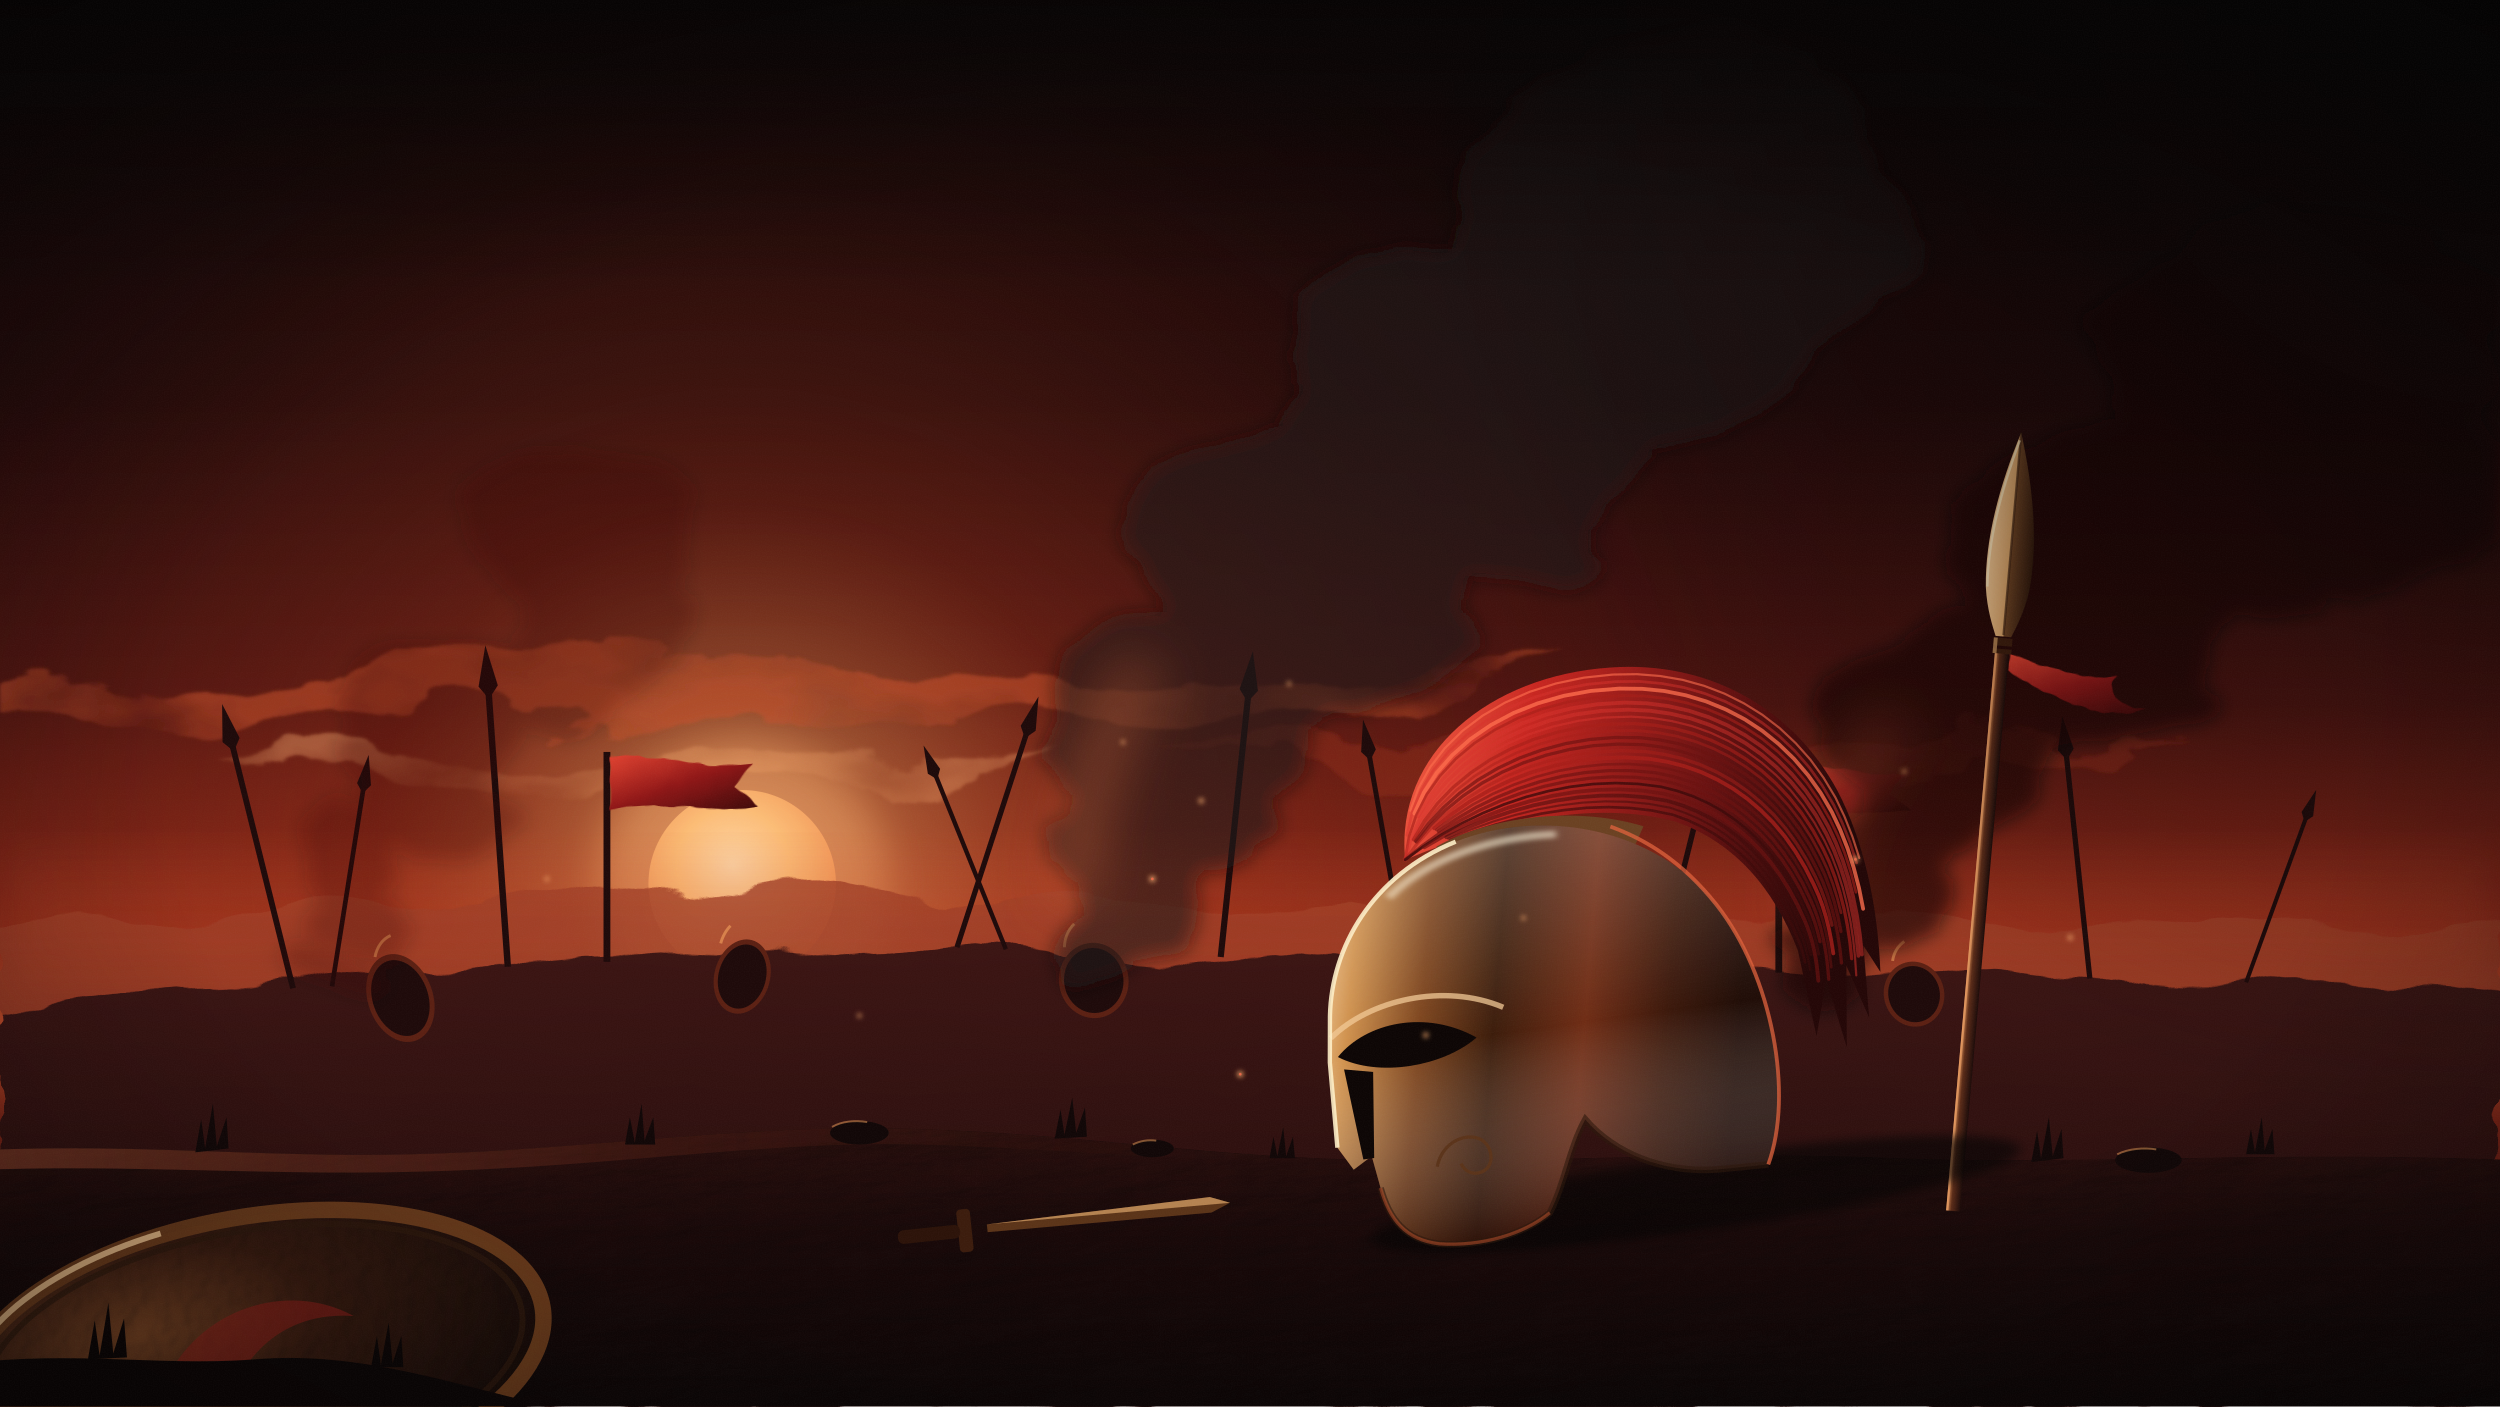
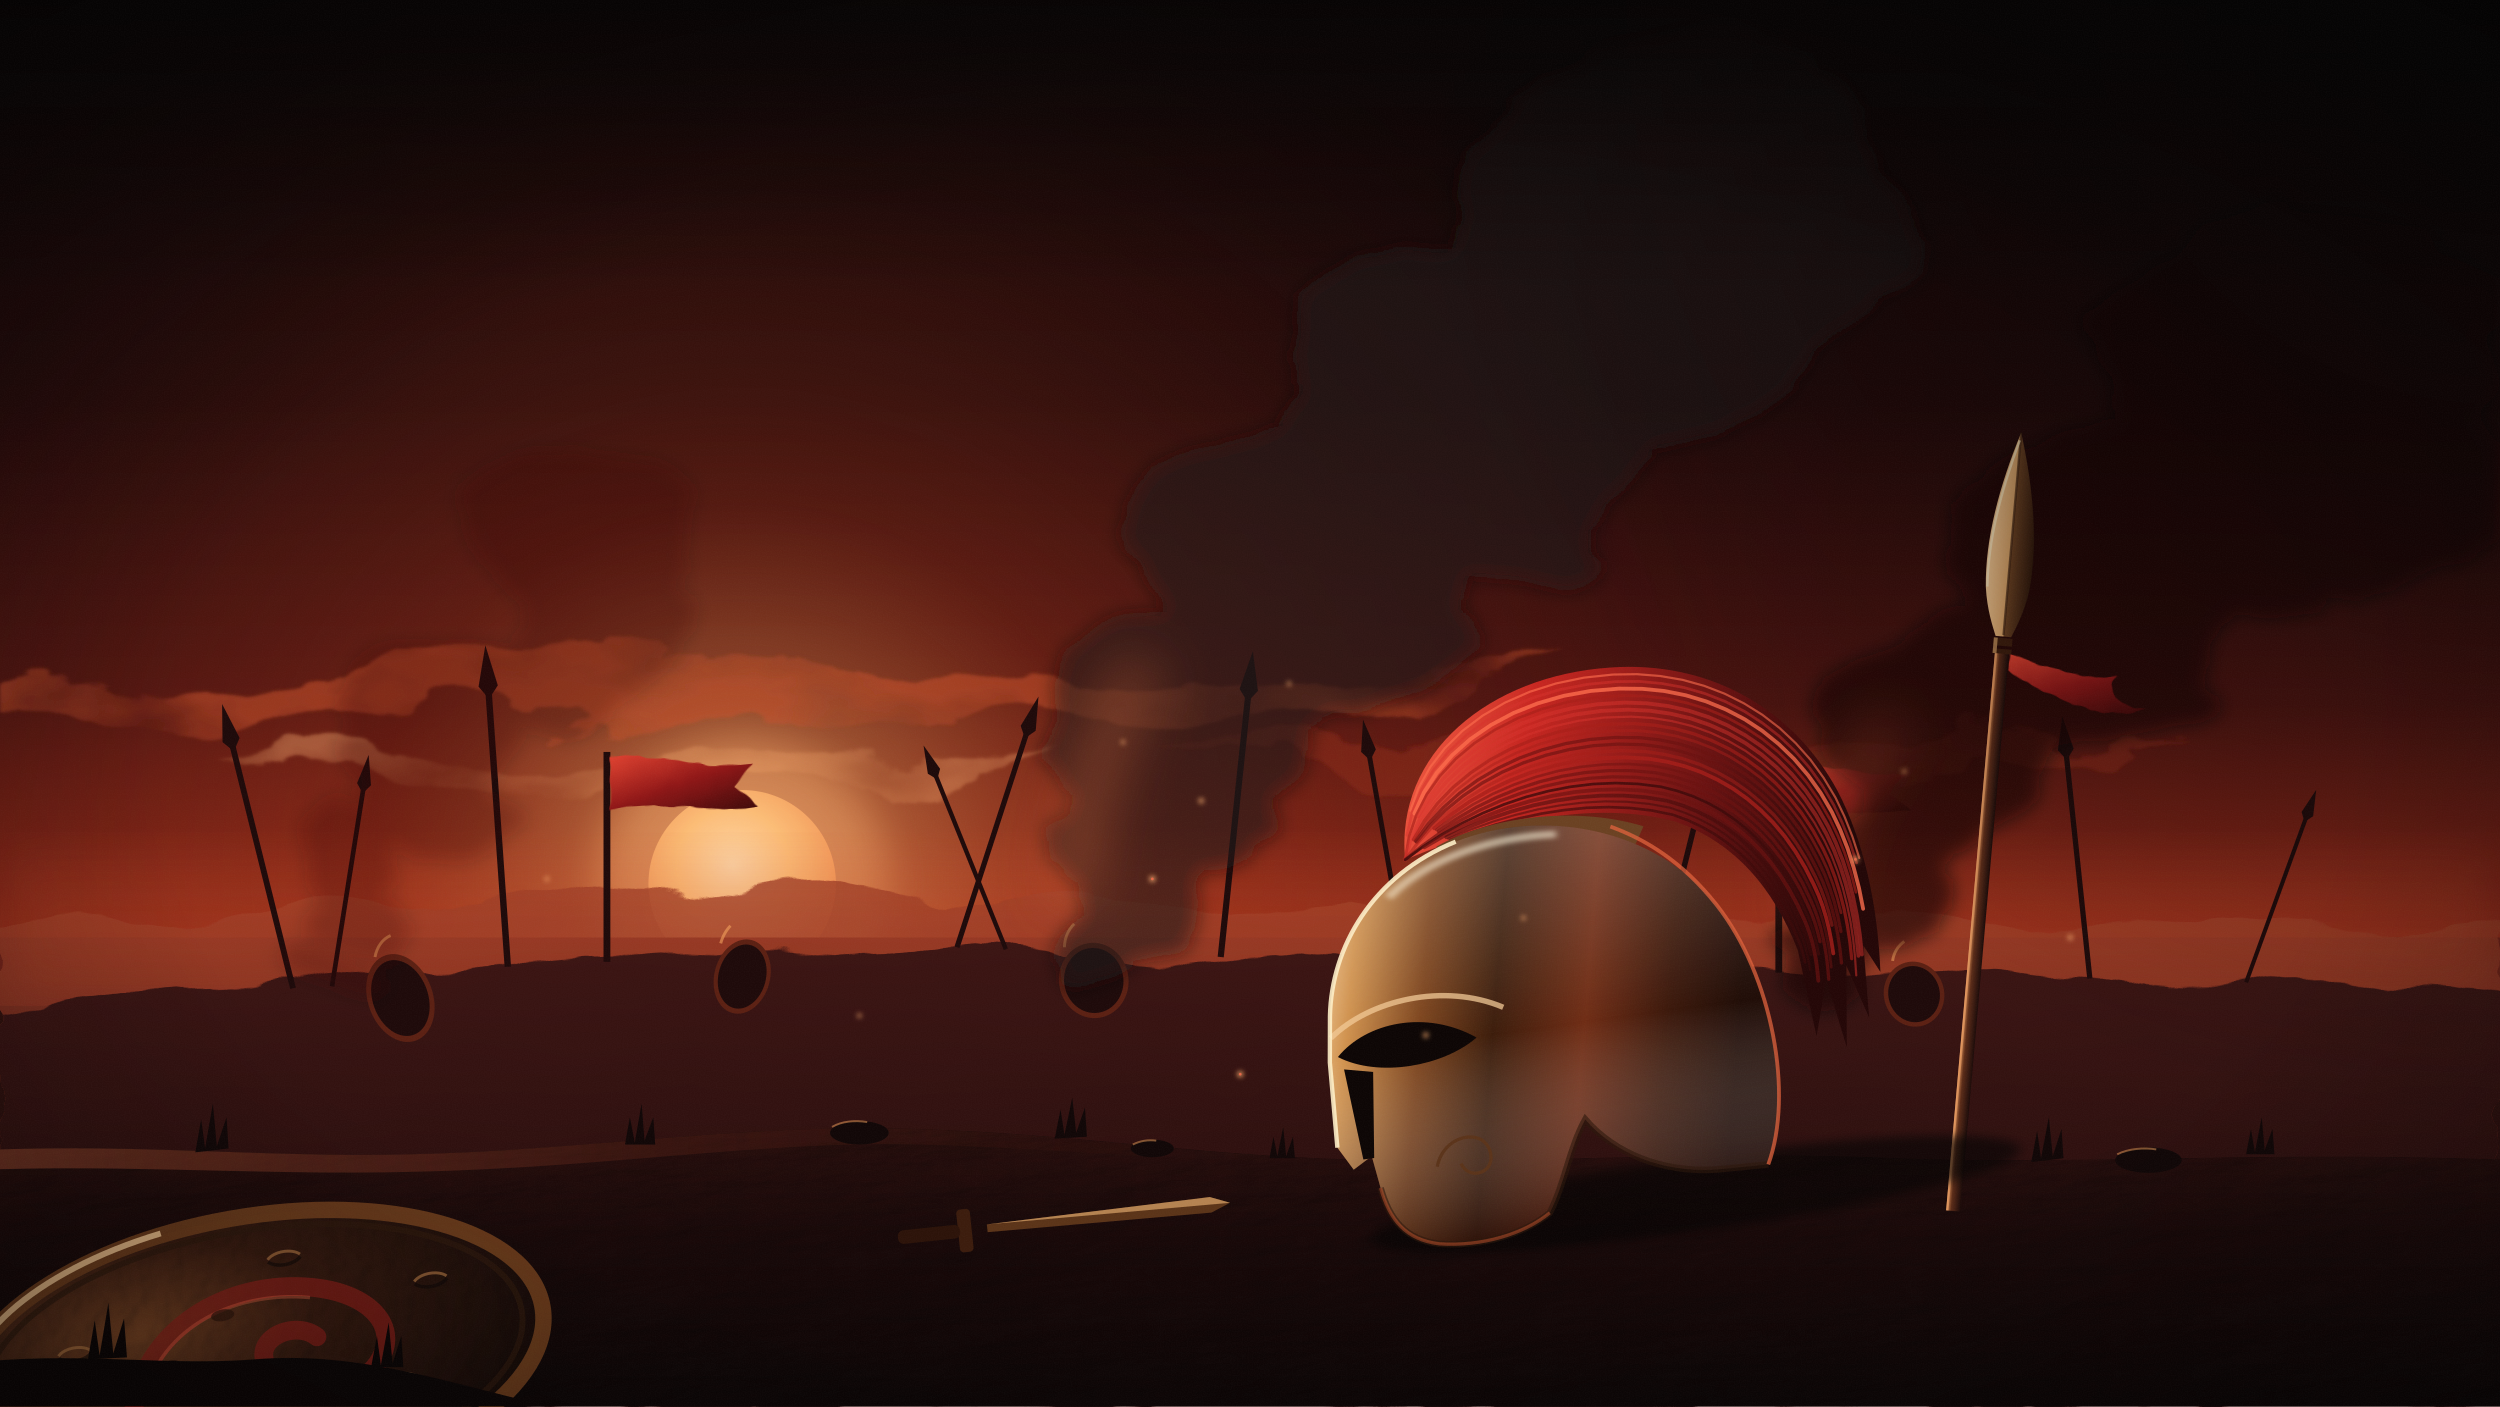
<svg xmlns="http://www.w3.org/2000/svg" xmlns:xlink="http://www.w3.org/1999/xlink" width="2560" height="1440" viewBox="0 0 2560 1440">
  <defs>
    <linearGradient id="sky" x1="0" y1="0" x2="0" y2="1">
      <stop offset="0" stop-color="#0c0303" />
      <stop offset="0.28" stop-color="#1e0606" />
      <stop offset="0.5" stop-color="#4a100c" />
      <stop offset="0.66" stop-color="#8e2614" />
      <stop offset="0.74" stop-color="#c8502a" />
      <stop offset="0.8" stop-color="#7a2012" />
      <stop offset="1" stop-color="#2a0a08" />
    </linearGradient>
    <radialGradient id="sunHalo" cx="760" cy="900" r="1100" gradientUnits="userSpaceOnUse">
      <stop offset="0" stop-color="#ffcf8a" stop-opacity="0.75" />
      <stop offset="0.12" stop-color="#f3a05a" stop-opacity="0.5" />
      <stop offset="0.35" stop-color="#c0401e" stop-opacity="0.25" />
      <stop offset="1" stop-color="#3a0a08" stop-opacity="0" />
    </radialGradient>
    <radialGradient id="sun" cx="0.45" cy="0.4" r="0.6">
      <stop offset="0" stop-color="#fff0c8" />
      <stop offset="0.5" stop-color="#ffc77a" />
      <stop offset="1" stop-color="#f08a48" />
    </radialGradient>
    <linearGradient id="smoke" x1="0" y1="1" x2="0" y2="0">
      <stop offset="0" stop-color="#3a1210" stop-opacity="0.95" />
      <stop offset="0.6" stop-color="#1e0808" stop-opacity="0.85" />
      <stop offset="1" stop-color="#0c0303" stop-opacity="0.6" />
    </linearGradient>
    <linearGradient id="far" x1="0" y1="0" x2="0" y2="1">
      <stop offset="0" stop-color="#9a3a24" />
      <stop offset="1" stop-color="#5a1a12" />
    </linearGradient>
    <linearGradient id="ridge" x1="0" y1="0" x2="0" y2="1">
      <stop offset="0" stop-color="#3a1210" />
      <stop offset="1" stop-color="#1c0707" />
    </linearGradient>
    <linearGradient id="ground" x1="0" y1="0" x2="0" y2="1">
      <stop offset="0" stop-color="#2a0c0a" />
      <stop offset="0.4" stop-color="#180606" />
      <stop offset="1" stop-color="#0a0303" />
    </linearGradient>
    <linearGradient id="groundLit" x1="0" y1="0" x2="1" y2="0">
      <stop offset="0" stop-color="#c8603a" stop-opacity="0.45" />
      <stop offset="0.6" stop-color="#7a2a18" stop-opacity="0.15" />
      <stop offset="1" stop-color="#2a0a08" stop-opacity="0" />
    </linearGradient>
    <linearGradient id="bronze" x1="0" y1="0" x2="1" y2="0.2">
      <stop offset="0" stop-color="#fff0c8" />
      <stop offset="0.05" stop-color="#f3c995" />
      <stop offset="0.14" stop-color="#d0904a" />
      <stop offset="0.3" stop-color="#7a4018" />
      <stop offset="0.46" stop-color="#3a1a08" />
      <stop offset="0.66" stop-color="#6e2a12" />
      <stop offset="0.84" stop-color="#3a1608" />
      <stop offset="1" stop-color="#1e0a04" />
    </linearGradient>
    <linearGradient id="bronzeV" x1="0" y1="0" x2="0" y2="1">
      <stop offset="0" stop-color="#fff" stop-opacity="0.18" />
      <stop offset="0.5" stop-color="#fff" stop-opacity="0" />
      <stop offset="1" stop-color="#1a0402" stop-opacity="0.5" />
    </linearGradient>
    <linearGradient id="crest" x1="0" y1="0" x2="1" y2="0.4">
      <stop offset="0" stop-color="#ff6a4a" />
      <stop offset="0.3" stop-color="#c8241e" />
      <stop offset="0.75" stop-color="#5a0c0c" />
      <stop offset="1" stop-color="#220404" />
    </linearGradient>
    <linearGradient id="shaft" x1="0" y1="0" x2="1" y2="0">
      <stop offset="0" stop-color="#d88a52" />
      <stop offset="0.35" stop-color="#5a2a16" />
      <stop offset="1" stop-color="#1a0806" />
    </linearGradient>
    <linearGradient id="blade" x1="0" y1="0" x2="1" y2="0">
      <stop offset="0" stop-color="#f3c995" />
      <stop offset="0.48" stop-color="#dba467" />
      <stop offset="0.52" stop-color="#6a4020" />
      <stop offset="1" stop-color="#2e1608" />
    </linearGradient>
    <linearGradient id="banner" x1="0" y1="0" x2="1" y2="1">
      <stop offset="0" stop-color="#e0402e" />
      <stop offset="0.5" stop-color="#8e1414" />
      <stop offset="1" stop-color="#3a0606" />
    </linearGradient>
    <radialGradient id="shieldFace" cx="0.3" cy="0.35" r="0.8">
      <stop offset="0" stop-color="#6a3a1c" />
      <stop offset="0.4" stop-color="#2e140a" />
      <stop offset="1" stop-color="#0c0403" />
    </radialGradient>
    <linearGradient id="topShade" x1="0" y1="0" x2="0" y2="1">
      <stop offset="0" stop-color="#050101" stop-opacity="0.9" />
      <stop offset="0.5" stop-color="#050101" stop-opacity="0.35" />
      <stop offset="1" stop-color="#050101" stop-opacity="0" />
    </linearGradient>
    <radialGradient id="cornerShade" cx="2560" cy="0" r="1150" gradientUnits="userSpaceOnUse">
      <stop offset="0" stop-color="#030101" stop-opacity="0.8" />
      <stop offset="0.6" stop-color="#030101" stop-opacity="0.3" />
      <stop offset="1" stop-color="#030101" stop-opacity="0" />
    </radialGradient>
    <radialGradient id="vignette" cx="0.5" cy="0.55" r="0.78">
      <stop offset="0.55" stop-color="#000" stop-opacity="0" />
      <stop offset="1" stop-color="#000" stop-opacity="0.6" />
    </radialGradient>
    <filter id="cloud" x="-15%" y="-30%" width="130%" height="160%">
      <feTurbulence type="fractalNoise" baseFrequency="0.004 0.008" numOctaves="5" seed="4" result="n" />
      <feDisplacementMap in="SourceGraphic" in2="n" scale="120" xChannelSelector="R" yChannelSelector="G" result="d" />
      <feColorMatrix in="n" type="matrix" values="0 0 0 0 0  0 0 0 0 0  0 0 0 0 0  2.6 0 0 0 -0.55" result="m" />
      <feComposite in="d" in2="m" operator="in" result="c" />
      <feGaussianBlur in="c" stdDeviation="2" />
    </filter>
    <filter id="cloudSoft" x="-15%" y="-40%" width="130%" height="180%">
      <feTurbulence type="fractalNoise" baseFrequency="0.003 0.007" numOctaves="4" seed="9" result="n" />
      <feDisplacementMap in="SourceGraphic" in2="n" scale="140" xChannelSelector="R" yChannelSelector="G" />
      <feGaussianBlur stdDeviation="9" />
    </filter>
    <filter id="smokeF" x="-30%" y="-20%" width="160%" height="140%">
      <feTurbulence type="fractalNoise" baseFrequency="0.008 0.004" numOctaves="4" seed="12" result="n" />
      <feDisplacementMap in="SourceGraphic" in2="n" scale="160" xChannelSelector="R" yChannelSelector="G" />
      <feGaussianBlur stdDeviation="10" />
    </filter>
    <filter id="rock" x="-5%" y="-8%" width="110%" height="116%">
      <feTurbulence type="fractalNoise" baseFrequency="0.008 0.02" numOctaves="4" seed="21" result="n" />
      <feDisplacementMap in="SourceGraphic" in2="n" scale="30" xChannelSelector="R" yChannelSelector="G" />
    </filter>
    <filter id="rough" x="-5%" y="-5%" width="110%" height="110%">
      <feTurbulence type="fractalNoise" baseFrequency="0.05" numOctaves="2" seed="8" result="n" />
      <feDisplacementMap in="SourceGraphic" in2="n" scale="6" xChannelSelector="R" yChannelSelector="G" />
    </filter>
    <filter id="reliefGround" x="-5%" y="-10%" width="110%" height="120%" color-interpolation-filters="sRGB">
      <feTurbulence type="fractalNoise" baseFrequency="0.006 0.03" numOctaves="5" seed="31" result="h" />
      <feDiffuseLighting in="h" surfaceScale="5" diffuseConstant="1" lighting-color="#fff" result="l">
        <feDistantLight azimuth="190" elevation="30" />
      </feDiffuseLighting>
      <feComponentTransfer in="l" result="lt">
        <feFuncR type="linear" slope="0.8" intercept="0.35" />
        <feFuncG type="linear" slope="0.8" intercept="0.35" />
        <feFuncB type="linear" slope="0.8" intercept="0.35" />
      </feComponentTransfer>
      <feComposite in="lt" in2="SourceGraphic" operator="arithmetic" k1="1.15" k2="0" k3="0" k4="0" />
    </filter>
    <filter id="hammered" x="0" y="0" width="100%" height="100%" color-interpolation-filters="sRGB">
      <feTurbulence type="fractalNoise" baseFrequency="0.06" numOctaves="2" seed="40" result="h" />
      <feDiffuseLighting in="h" surfaceScale="2.2" diffuseConstant="1" lighting-color="#fff" result="l">
        <feDistantLight azimuth="200" elevation="45" />
      </feDiffuseLighting>
      <feComponentTransfer in="l" result="lt">
        <feFuncR type="linear" slope="0.5" intercept="0.62" />
        <feFuncG type="linear" slope="0.5" intercept="0.62" />
        <feFuncB type="linear" slope="0.5" intercept="0.62" />
      </feComponentTransfer>
      <feComposite in="lt" in2="SourceGraphic" operator="arithmetic" k1="1.1" k2="0" k3="0" k4="0" />
    </filter>
    <filter id="glow" x="-50%" y="-50%" width="200%" height="200%">
      <feGaussianBlur stdDeviation="18" />
    </filter>
    <filter id="glowS" x="-50%" y="-50%" width="200%" height="200%">
      <feGaussianBlur stdDeviation="5" />
    </filter>
    <filter id="glowXS" x="-100%" y="-100%" width="300%" height="300%">
      <feGaussianBlur stdDeviation="2.5" />
    </filter>
    <filter id="haze" x="-20%" y="-20%" width="140%" height="140%">
      <feGaussianBlur stdDeviation="28" />
    </filter>
    <filter id="grain" x="0" y="0" width="100%" height="100%">
      <feTurbulence type="fractalNoise" baseFrequency="0.8" numOctaves="1" seed="2" />
      <feColorMatrix type="matrix" values="0 0 0 0 0.5  0 0 0 0 0.5  0 0 0 0 0.5  0 0 0 0.05 0" />
    </filter>
    <path id="helm" d="M190 0 C222 -60 218 -170 176 -242 C130 -320 30 -352 -52 -332 C-132 -312 -178 -252 -188 -190       L-194 -148 L-198 -70 L-186 -48 L-168 -58 L-164 -28 C-160 2 -148 22 -118 30 C-80 38 -40 32 -14 16 C4 -10 12 -40 30 -64       C52 -30 92 -6 142 -2 Z" />
    <path id="crestShape" d="M-100 -322 C-96 -420 0 -478 110 -470 C200 -464 270 -410 300 -330 C318 -280 322 -220 316 -160       L304 -186 L300 -120 L286 -170 L276 -96 L266 -160 L250 -110 L244 -190 C230 -250 200 -296 150 -322 C80 -352 -10 -346 -100 -322 Z" />
    <g id="spearR">
      <rect x="-3" y="-260" width="6" height="260" />
      <path d="M0 -300 L9 -262 L0 -250 L-9 -262 Z" />
    </g>
    <g id="shieldR">
      <ellipse cx="0" cy="0" rx="44" ry="48" />
    </g>
  </defs>
  <rect width="2560" height="1440" fill="url(#sky)" />
  <rect width="2560" height="1440" fill="url(#sunHalo)" />
  <circle cx="760" cy="905" r="96" fill="url(#sun)" opacity="0.95" />
  <circle cx="760" cy="905" r="150" fill="#ffb070" opacity="0.35" filter="url(#glow)" />
  <g filter="url(#cloud)">
    <path d="M-100 700 C200 680 420 690 640 676 C820 666 980 690 1180 684 C1340 680 1460 700 1600 694 C1500 724 1300 726 1100 730       C860 736 600 728 380 740 C200 748 40 736 -100 740 Z" fill="#c8502a" opacity="0.55" />
    <path d="M200 790 C380 770 560 780 720 772 C860 765 960 786 1080 782 C980 806 820 808 660 812 C500 816 340 812 200 790 Z" fill="#ffb070" opacity="0.4" />
    <path d="M1200 760 C1400 744 1600 756 1800 748 C1960 742 2100 760 2260 756 C2100 784 1900 786 1700 790 C1500 794 1340 786       1200 760 Z" fill="#8e2614" opacity="0.5" />
  </g>
+   <rect y="960" width="2560" height="480" fill="#6a1e14" />
+   <rect y="1030" width="2560" height="410" fill="#2a0c0a" />
  <g filter="url(#rock)">
    <path d="M-60 960 L80 935 L200 948 L320 915 L460 930 L600 905 L700 918 L840 900 L960 926 L1100 912 L1240 935 L1380 920       L1520 942 L1660 925 L1800 946 L1960 930 L2120 952 L2280 936 L2440 955 L2620 945 L2620 1440 L-60 1440 Z" fill="url(#far)" opacity="0.8" />
  </g>
  <rect x="0" y="880" width="2560" height="140" fill="#c8502a" opacity="0.18" filter="url(#haze)" />
  <g filter="url(#rock)">
    <path d="M-60 1050 L120 1020 L260 1010 L420 990 L560 985 L700 972 L860 980 L1000 968 L1180 985 L1340 975 L1500 992       L1680 984 L1860 1000 L2040 992 L2220 1010 L2400 1004 L2620 1020 L2620 1440 L-60 1440 Z" fill="url(#ridge)" />
  </g>
  <g fill="#1c0707">
    <use xlink:href="#spearR" transform="translate(300 1012) rotate(-14)" />
    <use xlink:href="#spearR" transform="translate(340 1010) rotate(9) scale(0.8)" />
    <use xlink:href="#spearR" transform="translate(520 990) rotate(-4) scale(1.1)" />
    <use xlink:href="#spearR" transform="translate(980 970) rotate(18) scale(0.9)" />
    <use xlink:href="#spearR" transform="translate(1030 972) rotate(-22) scale(0.75)" />
    <use xlink:href="#spearR" transform="translate(1250 980) rotate(6) scale(1.05)" />
    <use xlink:href="#spearR" transform="translate(1440 988) rotate(-10) scale(0.85)" />
    <use xlink:href="#spearR" transform="translate(1700 986) rotate(14) scale(0.95)" />
    <use xlink:href="#spearR" transform="translate(2140 1002) rotate(-6) scale(0.9)" />
    <use xlink:href="#spearR" transform="translate(2300 1006) rotate(20) scale(0.7)" />
    <g stroke="#5a1e10" stroke-width="7">
      <use xlink:href="#shieldR" transform="translate(410 1022) rotate(-20) scale(0.7 0.9)" />
      <use xlink:href="#shieldR" transform="translate(760 1000) rotate(15) scale(0.6 0.75)" />
      <use xlink:href="#shieldR" transform="translate(1120 1004) rotate(-8) scale(0.75)" />
      <use xlink:href="#shieldR" transform="translate(1580 1010) rotate(25) scale(0.55 0.7)" />
      <use xlink:href="#shieldR" transform="translate(1960 1018) rotate(-15) scale(0.65)" />
    </g>
  </g>
  <g fill="none" stroke="#f3a05a" stroke-width="3" opacity="0.6">
    <path d="M384 980 A30 40 -20 0 1 400 958" />
    <path d="M738 966 A26 34 15 0 1 748 948" />
    <path d="M1090 970 A32 34 -8 0 1 1100 946" />
    <path d="M1938 984 A28 30 -15 0 1 1950 964" />
  </g>
  <g>
    <rect x="618" y="770" width="7" height="215" fill="#1c0707" />
    <path d="M625 776 C680 770 720 790 770 782 L752 806 L776 826 C730 834 690 818 625 830 Z" fill="url(#banner)" filter="url(#rough)" />
    <rect x="1818" y="780" width="7" height="216" fill="#1c0707" />
    <path d="M1825 786 C1870 780 1910 798 1950 792 L1934 812 L1956 830 C1916 838 1880 824 1825 834 Z" fill="url(#banner)" opacity="0.85" filter="url(#rough)" />
  </g>
  <g filter="url(#cloudSoft)">
    <g fill="#1c0706" opacity="0.6">
      <ellipse cx="1136" cy="960" rx="50" ry="40" />
      <ellipse cx="1178" cy="903" rx="69" ry="55" />
      <ellipse cx="1155" cy="842" rx="88" ry="70" />
      <ellipse cx="1235" cy="777" rx="106" ry="85" />
      <ellipse cx="1224" cy="708" rx="125" ry="100" />
      <ellipse cx="1341" cy="635" rx="144" ry="115" />
      <ellipse cx="1342" cy="558" rx="162" ry="130" />
      <ellipse cx="1497" cy="477" rx="181" ry="145" />
      <ellipse cx="1510" cy="392" rx="200" ry="160" />
      <ellipse cx="1703" cy="303" rx="219" ry="175" />
      <ellipse cx="1728" cy="210" rx="238" ry="190" />
    </g>
    <g fill="#160505" opacity="0.65">
      <ellipse cx="1886" cy="980" rx="45" ry="36" />
      <ellipse cx="1931" cy="922" rx="65" ry="52" />
      <ellipse cx="1912" cy="860" rx="86" ry="68" />
      <ellipse cx="2005" cy="792" rx="106" ry="85" />
      <ellipse cx="2002" cy="720" rx="126" ry="101" />
      <ellipse cx="2144" cy="642" rx="147" ry="117" />
      <ellipse cx="2158" cy="560" rx="167" ry="134" />
      <ellipse cx="2348" cy="472" rx="187" ry="150" />
      <ellipse cx="2378" cy="380" rx="208" ry="166" />
    </g>
    <g fill="#2e0e0a" opacity="0.25">
      <ellipse cx="346" cy="990" rx="32" ry="26" />
      <ellipse cx="391" cy="932" rx="47" ry="38" />
      <ellipse cx="366" cy="867" rx="62" ry="49" />
      <ellipse cx="461" cy="795" rx="76" ry="61" />
      <ellipse cx="443" cy="717" rx="91" ry="73" />
      <ellipse cx="589" cy="632" rx="105" ry="84" />
      <ellipse cx="578" cy="540" rx="120" ry="96" />
    </g>
  </g>
  <g filter="url(#haze)" opacity="0.4">
    <path d="M1100 920 C1100 840 1130 760 1170 680" stroke="#e07040" stroke-width="40" fill="none" />
    <path d="M1860 940 C1860 860 1890 800 1940 740" stroke="#c0502a" stroke-width="34" fill="none" />
  </g>
  <g filter="url(#reliefGround)">
    <path d="M-60 1440 L-60 1180 C120 1168 260 1186 420 1182 C600 1178 760 1150 940 1156 C1120 1162 1240 1186 1420 1188       C1600 1190 1760 1178 1940 1186 C2140 1194 2340 1176 2620 1190 L2620 1440 Z" fill="url(#ground)" />
  </g>
  <path d="M-60 1180 C120 1168 260 1186 420 1182 C600 1178 760 1150 940 1156 C1120 1162 1240 1186 1420 1188 C1240 1194 1100 1176     940 1172 C780 1168 620 1196 420 1200 C260 1204 100 1190 -60 1200 Z" fill="url(#groundLit)" />
  <g fill="#0e0404">
    <path d="M200 1180 l6 -34 l4 30 l8 -46 l4 44 l10 -30 l2 32 Z" />
    <path d="M640 1172 l5 -28 l5 26 l7 -40 l3 38 l9 -24 l2 28 Z" />
    <path d="M1080 1166 l6 -30 l4 26 l8 -38 l4 36 l9 -26 l2 30 Z" />
    <path d="M1300 1186 l4 -22 l4 20 l6 -30 l3 30 l7 -20 l2 22 Z" />
    <path d="M2080 1190 l6 -32 l4 28 l8 -42 l4 40 l9 -28 l2 30 Z" />
    <path d="M2300 1182 l5 -26 l4 24 l7 -36 l3 34 l8 -22 l2 26 Z" />
    <ellipse cx="880" cy="1160" rx="30" ry="12" />
    <ellipse cx="1180" cy="1176" rx="22" ry="9" />
    <ellipse cx="2200" cy="1188" rx="34" ry="13" />
  </g>
  <g fill="none" stroke="#f3a05a" stroke-width="2" opacity="0.5">
    <path d="M852 1154 C862 1148 876 1147 888 1149" />
    <path d="M1160 1172 C1168 1168 1176 1167 1184 1168" />
    <path d="M2168 1182 C2180 1176 2196 1175 2208 1177" />
  </g>
  <g transform="translate(1180 1240) rotate(-6)">
    <path d="M-170 -4 L60 -8 L80 0 L60 8 L-170 4 Z" fill="#5a3216" />
    <path d="M-170 -4 L60 -8 L80 0 Z" fill="#dba467" opacity="0.7" />
    <rect x="-200" y="-22" width="14" height="44" rx="4" fill="#3a1a0a" />
    <rect x="-262" y="-7" width="64" height="14" rx="6" fill="#2a1006" />
  </g>
  <g transform="translate(260 1390) rotate(-10) scale(1.2)">
    <ellipse cx="0" cy="0" rx="250" ry="120" fill="url(#shieldFace)" filter="url(#hammered)" />
    <ellipse cx="0" cy="0" rx="250" ry="120" fill="none" stroke="#6a3a18" stroke-width="14" opacity="0.9" />
    <ellipse cx="0" cy="0" rx="232" ry="108" fill="none" stroke="#2a1408" stroke-width="5" opacity="0.7" />
    <path d="M-250 0 A250 120 0 0 1 -60 -118" fill="none" stroke="#f3c995" stroke-width="5" opacity="0.8" />
-     <path d="M-80 10 C-40 -50 40 -60 90 -20 C50 -30 10 -20 -20 20 Z" fill="#8e1a14" opacity="0.55" />
+     <path d="M-110 30 C-90 -40 -10 -70 60 -50 C110 -36 130 0 100 26 C70 50 20 40 10 10 C0 -16 40 -26 56 -8" fill="none" stroke="#8e1a14" stroke-width="16" stroke-linecap="round" opacity="0.65" />
+     <path d="M-110 30 L-140 50 L-118 56 Z" fill="#8e1a14" opacity="0.65" />
+     <path d="M-100 24 C-80 -36 -10 -60 56 -42" fill="none" stroke="#ff6a4a" stroke-width="3" opacity="0.35" />
+     <g fill="#2a1006" opacity="0.7">
+       <ellipse cx="-20" cy="-40" rx="10" ry="5" />
+       <ellipse cx="80" cy="10" rx="8" ry="4" />
+       <ellipse cx="-70" cy="-6" rx="7" ry="4" />
+     </g>
+     <path d="M-164 -30 A16 9 0 0 1 -136 -30" fill="none" stroke="#c8864a" stroke-width="2.5" opacity="0.55" />
+     <path d="M-164 -28 A16 9 0 0 0 -136 -28" fill="none" stroke="#0a0302" stroke-width="3" opacity="0.6" />
+     <path d="M106 40 A16 9 0 0 1 134 40" fill="none" stroke="#c8864a" stroke-width="2.5" opacity="0.55" />
+     <path d="M106 42 A16 9 0 0 0 134 42" fill="none" stroke="#0a0302" stroke-width="3" opacity="0.6" />
+     <path d="M146 -40 A16 9 0 0 1 174 -40" fill="none" stroke="#c8864a" stroke-width="2.5" opacity="0.55" />
+     <path d="M146 -38 A16 9 0 0 0 174 -38" fill="none" stroke="#0a0302" stroke-width="3" opacity="0.6" />
+     <path d="M-74 60 A16 9 0 0 1 -46 60" fill="none" stroke="#c8864a" stroke-width="2.5" opacity="0.55" />
+     <path d="M-74 62 A16 9 0 0 0 -46 62" fill="none" stroke="#0a0302" stroke-width="3" opacity="0.6" />
+     <path d="M26 -80 A16 9 0 0 1 54 -80" fill="none" stroke="#c8864a" stroke-width="2.5" opacity="0.55" />
+     <path d="M26 -78 A16 9 0 0 0 54 -78" fill="none" stroke="#0a0302" stroke-width="3" opacity="0.6" />
  </g>
  <g fill="#080202">
    <path d="M-60 1440 L-60 1400 C60 1380 160 1400 260 1392 C360 1384 440 1410 560 1440 Z" />
    <path d="M90 1392 l7 -40 l5 36 l9 -54 l5 52 l11 -36 l3 40 Z" />
    <path d="M380 1400 l6 -32 l4 30 l8 -44 l4 42 l9 -28 l2 32 Z" />
  </g>
  <g transform="translate(2000 1240) rotate(5) scale(0.8)">
    <rect x="-9" y="-720" width="18" height="720" fill="url(#shaft)" />
    <rect x="-9" y="-720" width="3" height="720" fill="#ffb070" opacity="0.5" />
    <g fill="#3a1a0a">
      <rect x="-12" y="-736" width="24" height="10" />
      <rect x="-12" y="-722" width="24" height="6" />
    </g>
    <rect x="-12" y="-736" width="5" height="20" fill="#dba467" opacity="0.7" />
    <path d="M0 -1000 C22 -930 34 -860 28 -800 C24 -770 14 -748 10 -738 L-10 -738 C-14 -748 -24 -770 -28 -800 C-34 -860 -22 -930 0 -1000 Z" fill="url(#blade)" />
    <path d="M0 -1000 L0 -740" stroke="#2e1608" stroke-width="3" opacity="0.6" />
    <path d="M-1 -990 C-20 -920 -30 -860 -26 -800" stroke="#fff0c8" stroke-width="3" fill="none" opacity="0.7" />
    <path d="M10 -716 C60 -706 100 -690 150 -700 C130 -680 160 -660 190 -662 C140 -640 90 -660 40 -680 C30 -684 18 -690 10 -696 Z" fill="url(#banner)" filter="url(#rough)" />
  </g>
  <g transform="translate(1600 1222) rotate(-8) scale(1.12)">
    <ellipse cx="120" cy="18" rx="300" ry="34" fill="#050101" opacity="0.6" filter="url(#glowS)" />
    <use xlink:href="#crestShape" fill="url(#crest)" />
    <g fill="none" stroke-linecap="round" stroke-linejoin="round">
      <path d="M-89.1 -365.9 L-78.8 -385.3 L-65.6 -402.7 L-49.8 -418.1 L-31.7 -431.5 L-11.5 -442.7 L10.6 -451.7 L34.2 -458.3 L59.1 -462.5 L85.1 -464.2 L111.8 -463.3 L133.4 -460.6 L154.2 -456.0 L173.9 -449.7 L192.6 -441.6 L210.3 -431.8 L226.7 -420.5 L242.0 -407.7 L255.9 -393.5 L268.5 -377.8 L279.7 -361.0 L289.3 -342.9 L297.5 -323.6 L303.3 -305.1 L307.9 -285.9 L311.4 -265.9" stroke="#ff6a4a" stroke-width="2" opacity="0.65" />
      <path d="M-95.3 -344.0 L-87.5 -364.4 L-76.6 -382.9 L-63.0 -399.7 L-46.9 -414.5 L-28.6 -427.2 L-8.4 -437.9 L13.6 -446.4 L37.0 -452.6 L61.7 -456.4 L87.3 -457.7 L113.6 -456.5 L134.8 -453.7 L155.1 -448.9 L174.4 -442.5 L192.7 -434.3 L209.9 -424.6 L226.0 -413.3 L240.8 -400.5 L254.4 -386.4 L266.7 -370.9 L277.6 -354.2 L287.0 -336.3 L294.9 -317.3 L300.5 -299.5 L305.0 -280.9 L308.3 -261.8" stroke="#d8302a" stroke-width="2.5" opacity="0.5" />
      <path d="M-85.8 -362.8 L-74.4 -380.6 L-60.4 -396.7 L-44.0 -410.8 L-25.6 -423.0 L-5.3 -433.1 L16.6 -441.1 L39.9 -446.8 L64.3 -450.3 L89.6 -451.3 L115.5 -449.8 L136.2 -446.7 L156.0 -441.9 L174.9 -435.3 L192.7 -427.1 L209.5 -417.3 L225.2 -406.1 L239.7 -393.4 L252.9 -379.3 L264.9 -364.0 L275.5 -347.4 L284.7 -329.7 L292.4 -310.9 L297.7 -293.8 L302.0 -276.0 L305.1 -257.6 L307.3 -238.7 L308.4 -219.4" stroke="#ff6a4a" stroke-width="3.5" opacity="0.8" />
      <path d="M-100.0 -322.0 L-93.6 -342.4 L-84.2 -361.2 L-72.2 -378.3 L-57.8 -393.6 L-41.1 -407.2 L-22.5 -418.8 L-2.2 -428.3 L19.6 -435.8 L42.7 -441.1 L66.9 -444.2 L91.8 -444.8 L117.3 -443.1 L137.5 -439.8 L156.9 -434.8 L175.3 -428.1 L192.8 -419.9 L209.1 -410.1 L224.4 -398.8 L238.5 -386.2 L251.4 -372.3 L263.1 -357.1 L273.4 -340.7 L282.3 -323.1 L289.8 -304.5 L294.9 -288.2 L299.0 -271.1 L302.0 -253.5 L304.0 -235.3" stroke="#a81c16" stroke-width="2.5" opacity="0.65" />
      <path d="M-82.6 -359.6 L-70.0 -375.9 L-55.2 -390.6 L-38.2 -403.5 L-19.5 -414.5 L0.9 -423.5 L22.7 -430.5 L45.6 -435.4 L69.5 -438.0 L94.0 -438.4 L119.1 -436.4 L138.9 -432.9 L157.8 -427.7 L175.8 -420.9 L192.8 -412.6 L208.8 -402.8 L223.6 -391.6 L237.4 -379.1 L249.9 -365.2 L261.2 -350.1 L271.3 -333.9 L280.0 -316.5 L287.3 -298.2 L292.1 -282.5 L296.0 -266.2 L298.9 -249.3 L300.8 -232.0 L301.9 -214.3 L302.1 -196.4 L301.5 -178.2" stroke="#d8302a" stroke-width="3.5" opacity="0.5" />
      <path d="M-100.0 -322.0 L-91.8 -340.7 L-81.0 -358.0 L-67.8 -373.6 L-52.5 -387.6 L-35.3 -399.8 L-16.4 -410.2 L4.0 -418.7 L25.7 -425.2 L48.4 -429.7 L72.0 -431.9 L96.3 -431.9 L120.9 -429.6 L140.3 -425.9 L158.7 -420.6 L176.3 -413.8 L192.8 -405.4 L208.4 -395.6 L222.9 -384.4 L236.2 -371.9 L248.4 -358.1 L259.4 -343.2 L269.2 -327.1 L277.6 -310.0 L284.7 -291.8 L289.3 -276.8 L293.0 -261.2 L295.7 -245.2 L297.6 -228.6 L298.6 -211.8 L298.8 -194.7 L298.2 -177.4" stroke="#d8302a" stroke-width="3.5" opacity="0.5" />
      <path d="M-90.9 -339.9 L-79.4 -356.4 L-65.6 -371.3 L-49.9 -384.6 L-32.4 -396.2 L-13.4 -406.0 L7.1 -414.0 L28.7 -420.0 L51.3 -423.9 L74.6 -425.8 L98.5 -425.5 L122.7 -422.9 L141.6 -419.0 L159.6 -413.5 L176.7 -406.6 L192.9 -398.1 L208.0 -388.3 L222.1 -377.2 L235.1 -364.7 L246.9 -351.1 L257.6 -336.3 L267.1 -320.3 L275.3 -303.4 L282.2 -285.5 L286.6 -271.2 L290.0 -256.3 L292.6 -241.0 L294.3 -225.3 L295.3 -209.2 L295.5 -193.0 L294.9 -176.5 L293.7 -160.0" stroke="#d8302a" stroke-width="2" opacity="0.5" />
      <path d="M-90.0 -339.1 L-77.7 -354.8 L-63.5 -369.0 L-47.3 -381.6 L-29.5 -392.5 L-10.3 -401.8 L10.2 -409.2 L31.7 -414.7 L54.2 -418.2 L77.2 -419.7 L100.7 -419.0 L124.5 -416.2 L143.0 -412.1 L160.6 -406.5 L177.2 -399.4 L192.9 -390.9 L207.6 -381.1 L221.3 -369.9 L233.9 -357.6 L245.4 -344.0 L255.8 -329.3 L265.0 -313.6 L272.9 -296.8 L279.6 -279.1 L283.8 -265.5 L287.0 -251.4 L289.4 -236.9 L291.1 -221.9 L292.0 -206.7 L292.2 -191.3 L291.7 -175.7" stroke="#a81c16" stroke-width="3" opacity="0.65" />
      <path d="M-89.1 -338.3 L-76.1 -353.2 L-61.3 -366.6 L-44.7 -378.6 L-26.6 -388.9 L-7.2 -397.5 L13.3 -404.4 L34.8 -409.4 L57.0 -412.5 L79.8 -413.6 L103.0 -412.6 L126.4 -409.5 L144.4 -405.2 L161.5 -399.4 L177.7 -392.2 L193.0 -383.7 L207.3 -373.8 L220.5 -362.7 L232.8 -350.4 L244.0 -336.9 L254.0 -322.4 L262.9 -306.8 L270.6 -290.2 L277.1 -272.7 L281.0 -259.8 L284.0 -246.5 L286.3 -232.7 L287.9 -218.6" stroke="#a81c16" stroke-width="2.5" opacity="0.5" />
      <path d="M-88.2 -337.5 L-74.5 -351.6 L-59.1 -364.3 L-42.1 -375.5 L-23.7 -385.2 L-4.2 -393.2 L16.4 -399.6 L37.8 -404.1 L59.9 -406.8 L82.4 -407.5 L105.2 -406.1 L128.2 -402.7 L145.7 -398.2 L162.4 -392.3 L178.2 -385.0 L193.0 -376.4 L206.9 -366.6 L219.8 -355.5 L231.6 -343.2 L242.5 -329.9 L252.2 -315.5 L260.8 -300.0 L268.3 -283.7 L274.5 -266.4 L278.2 -254.2 L281.0 -241.6 L283.2 -228.6 L284.6 -215.2 L285.4 -201.6" stroke="#6a0e0c" stroke-width="3" opacity="0.65" />
      <path d="M-87.3 -336.6 L-72.9 -350.0 L-56.9 -362.0 L-39.5 -372.5 L-20.8 -381.6 L-1.1 -389.0 L19.5 -394.8 L40.8 -398.8 L62.7 -401.0 L85.0 -401.4 L107.5 -399.7 L130.0 -396.0 L147.1 -391.3 L163.3 -385.2 L178.6 -377.8 L193.0 -369.2 L206.5 -359.3 L219.0 -348.2 L230.5 -336.1 L241.0 -322.8 L250.4 -308.5 L258.7 -293.3 L265.9 -277.1 L272.0 -260.0 L275.4 -248.5 L278.0 -236.6 L280.0 -224.4 L281.4 -211.9 L282.1 -199.1 L282.3 -186.2 L281.9 -173.1" stroke="#6a0e0c" stroke-width="3" opacity="0.65" />
      <path d="M-100.0 -322.0 L-86.4 -335.8 L-71.3 -348.4 L-54.7 -359.6 L-36.9 -369.5 L-17.9 -377.9 L1.9 -384.8 L22.6 -390.0 L43.8 -393.5 L65.6 -395.3 L87.6 -395.2 L109.7 -393.3 L131.8 -389.3 L148.4 -384.4 L164.2 -378.2 L179.1 -370.7 L193.1 -361.9 L206.1 -352.1 L218.2 -341.0 L229.3 -328.9 L239.5 -315.8 L248.6 -301.6 L256.6 -286.5 L263.6 -270.5 L269.5 -253.6 L272.6 -242.9 L275.1 -231.7 L276.9 -220.3 L278.1 -208.5" stroke="#a81c16" stroke-width="3" opacity="0.5" />
      <path d="M-69.7 -346.8 L-52.5 -357.3 L-34.3 -366.5 L-15.0 -374.2 L5.0 -380.5 L25.7 -385.2 L46.9 -388.2 L68.4 -389.6 L90.1 -389.1 L111.9 -386.8 L133.6 -382.5 L149.8 -377.4 L165.1 -371.1 L179.6 -363.5 L193.1 -354.7 L205.8 -344.8 L217.5 -333.8 L228.2 -321.7 L238.0 -308.7 L246.8 -294.7 L254.5 -279.7 L261.2 -263.9 L266.9 -247.3 L269.8 -237.2 L272.1 -226.8 L273.8 -216.1 L274.9 -205.2 L275.5 -194.0 L275.7 -182.8" stroke="#a81c16" stroke-width="3.5" opacity="0.8" />
      <path d="M-68.0 -345.2 L-50.3 -355.0 L-31.6 -363.5 L-12.1 -370.6 L8.0 -376.2 L28.8 -380.4 L49.9 -383.0 L71.3 -383.8 L92.7 -383.0 L114.2 -380.4 L135.5 -375.8 L151.2 -370.5 L166.0 -364.0 L180.0 -356.3 L193.2 -347.5 L205.4 -337.5 L216.7 -326.6 L227.1 -314.6 L236.5 -301.6 L244.9 -287.7 L252.4 -273.0 L258.9 -257.3 L264.4 -240.9 L267.0 -231.5 L269.1 -221.9 L270.6 -212.0 L271.7 -201.8 L272.2 -191.5 L272.4 -181.1 L272.1 -170.6" stroke="#6a0e0c" stroke-width="2.5" opacity="0.5" />
      <path d="M-66.4 -343.6 L-48.1 -352.7 L-29.0 -360.5 L-9.2 -366.9 L11.1 -372.0 L31.9 -375.6 L52.9 -377.7 L74.1 -378.1 L95.3 -376.9 L116.4 -373.9 L137.3 -369.1 L152.5 -363.6 L167.0 -356.9 L180.5 -349.1 L193.2 -340.2 L205.0 -330.3 L215.9 -319.3 L225.9 -307.4 L235.0 -294.6 L243.1 -280.8 L250.3 -266.2 L256.6 -250.8 L261.8 -234.5 L264.2 -225.9 L266.1 -217.0 L267.5 -207.8 L268.4 -198.5 L268.9 -189.0 L269.1 -179.4 L268.8 -169.7 L268.3 -160.0" stroke="#6a0e0c" stroke-width="3" opacity="0.65" />
      <path d="M-100.0 -322.0 L-82.9 -332.5 L-64.8 -342.0 L-45.9 -350.3 L-26.4 -357.4 L-6.3 -363.3 L14.2 -367.8 L35.0 -370.8 L55.9 -372.4 L77.0 -372.4 L97.9 -370.8 L118.7 -367.5 L139.1 -362.4 L153.9 -356.7 L167.9 -349.8 L181.0 -341.9 L193.2 -333.0 L204.6 -323.0 L215.1 -312.1 L224.8 -300.3 L233.5 -287.5 L241.3 -273.9 L248.2 -259.4 L254.2 -244.2 L259.3 -228.2 L261.4 -220.2 L263.1 -212.0 L264.3 -203.7 L265.2 -195.1" stroke="#6a0e0c" stroke-width="3" opacity="0.65" />
      <path d="M-100.0 -322.0 L-82.0 -331.7 L-63.2 -340.4 L-43.8 -348.0 L-23.8 -354.4 L-3.4 -359.6 L17.2 -363.5 L38.1 -366.0 L59.0 -367.1 L79.8 -366.7 L100.5 -364.7 L120.9 -361.0 L140.9 -355.6 L155.3 -349.7 L168.8 -342.8 L181.5 -334.8 L193.3 -325.8 L204.3 -315.8 L214.4 -304.9 L223.6 -293.1 L232.0 -280.4 L239.5 -266.9 L246.1 -252.7 L251.9 -237.6 L256.7 -221.8 L258.6 -214.6 L260.1 -207.1 L261.2 -199.5 L261.9 -191.8 L262.4 -183.9" stroke="#3a0606" stroke-width="2.5" opacity="0.8" />
      <path d="M-81.1 -330.9 L-61.6 -338.8 L-41.6 -345.7 L-21.2 -351.4 L-0.5 -356.0 L20.3 -359.2 L41.1 -361.2 L62.0 -361.8 L82.7 -360.9 L103.1 -358.5 L123.1 -354.6 L142.7 -348.9 L156.6 -342.8 L169.7 -335.7 L181.9 -327.6 L193.3 -318.5 L203.9 -308.5 L213.6 -297.7 L222.5 -285.9 L230.5 -273.4 L237.7 -260.0 L244.0 -245.9 L249.5 -231.0 L254.2 -215.5 L255.8 -208.9 L257.1 -202.2 L258.1 -195.4 L258.7 -188.4 L259.1 -181.4 L259.2 -174.3 L259.0 -167.2 L258.7 -160.0" stroke="#6a0e0c" stroke-width="3.5" opacity="0.65" />
      <path d="M-59.9 -337.2 L-39.4 -343.3 L-18.6 -348.4 L2.4 -352.3 L23.3 -355.0 L44.2 -356.4 L65.0 -356.5 L85.5 -355.2 L105.7 -352.4 L125.4 -348.1 L144.5 -342.2 L158.0 -335.9 L170.6 -328.6 L182.4 -320.4 L193.4 -311.3 L203.5 -301.3 L212.8 -290.4 L221.3 -278.8 L229.0 -266.3 L235.9 -253.1 L241.9 -239.1 L247.2 -224.4 L251.6 -209.1 L253.0 -203.2 L254.1 -197.3 L254.9 -191.2 L255.5 -185.1" stroke="#3a0606" stroke-width="3.5" opacity="0.5" />
      <path d="M-58.3 -335.6 L-37.2 -341.0 L-16.0 -345.4 L5.3 -348.6 L26.4 -350.8 L47.3 -351.6 L68.0 -351.2 L88.4 -349.5 L108.3 -346.3 L127.6 -341.7 L146.4 -335.5 L159.4 -328.9 L171.5 -321.5 L182.9 -313.2 L193.4 -304.0 L203.1 -294.0 L212.0 -283.2 L220.2 -271.6 L227.5 -259.2 L234.1 -246.1 L239.8 -232.3 L244.8 -217.9 L249.1 -202.7 L250.2 -197.6 L251.1 -192.3 L251.8 -187.1 L252.2 -181.7 L252.5 -176.3 L252.6 -170.9" stroke="#3a0606" stroke-width="2" opacity="0.5" />
      <path d="M-56.7 -334.0 L-35.0 -338.7 L-13.4 -342.4 L8.2 -345.0 L29.4 -346.5 L50.4 -346.8 L71.1 -346.0 L91.2 -343.8 L110.8 -340.2 L129.9 -335.2 L148.2 -328.7 L160.7 -322.0 L172.4 -314.4 L183.3 -306.0 L193.4 -296.8 L202.7 -286.8 L211.3 -276.0 L219.0 -264.4 L226.0 -252.2 L232.2 -239.2 L237.7 -225.6 L242.5 -211.3 L246.5 -196.4 L247.5 -191.9 L248.1 -187.4 L248.7 -182.9 L249.0 -178.4" stroke="#3a0606" stroke-width="2.5" opacity="0.65" />
    </g>
    <path d="M-70 -330 C-20 -350 60 -350 120 -322 L110 -306 C60 -330 -20 -332 -64 -314 Z" fill="#6a4020" />
    <use xlink:href="#helm" fill="url(#bronze)" />
    <use xlink:href="#helm" fill="url(#bronzeV)" />
    <path d="M-186 -152 C-156 -180 -100 -184 -58 -152 C-92 -130 -152 -128 -186 -152 Z" fill="#0a0302" />
    <path d="M-182 -140 L-176 -56 L-166 -56 L-156 -134 Z" fill="#0a0302" />
    <path d="M-190 -170 C-150 -200 -80 -206 -30 -176" fill="none" stroke="#f3c995" stroke-width="5" opacity="0.75" />
    <path d="M-164 -28 C-160 2 -148 22 -118 30 C-80 38 -40 32 -14 16 C4 -10 12 -40 30 -64 C52 -30 92 -6 142 -2 L190 0" fill="none" stroke="#2a1408" stroke-width="6" opacity="0.6" />
    <path d="M-110 -40 C-100 -70 -60 -70 -60 -44 C-60 -26 -84 -24 -88 -40" fill="none" stroke="#5a3218" stroke-width="3" />
    <path d="M-52 -332 C-132 -312 -178 -252 -188 -190 L-194 -148 L-198 -70" fill="none" stroke="#fff0c8" stroke-width="4" opacity="0.9" />
    <path d="M190 0 C222 -60 218 -170 176 -242 C150 -286 120 -310 90 -326" fill="none" stroke="#e0603a" stroke-width="3.5" opacity="0.75" />
    <path d="M-164 -28 C-160 2 -148 22 -118 30 C-80 38 -40 32 -14 16" fill="none" stroke="#c0502a" stroke-width="3" opacity="0.5" />
    <path d="M-120 -290 C-80 -320 -20 -332 40 -326" fill="none" stroke="#fff6dc" stroke-width="7" opacity="0.55" filter="url(#glowXS)" />
  </g>
  <g fill="#ffb070" filter="url(#glowXS)">
    <circle cx="1180" cy="900" r="3" />
    <circle cx="1230" cy="820" r="2.5" />
    <circle cx="1150" cy="760" r="2" />
    <circle cx="1320" cy="700" r="2" />
    <circle cx="1900" cy="880" r="3" />
    <circle cx="1950" cy="790" r="2" />
    <circle cx="1460" cy="1060" r="2.5" />
    <circle cx="880" cy="1040" r="2" />
    <circle cx="560" cy="900" r="2" />
    <circle cx="1560" cy="940" r="2" />
    <circle cx="2120" cy="960" r="2.5" />
    <circle cx="1270" cy="1100" r="3" />
  </g>
  <g fill="#ff6a4a" opacity="0.8">
    <circle cx="1180" cy="900" r="1.4" />
    <circle cx="1900" cy="880" r="1.4" />
    <circle cx="1270" cy="1100" r="1.4" />
  </g>
  <rect width="2560" height="300" fill="url(#topShade)" />
  <rect width="2560" height="1440" fill="url(#cornerShade)" />
  <rect width="2560" height="1440" fill="url(#vignette)" />
  <rect width="2560" height="1440" filter="url(#grain)" />
</svg>
